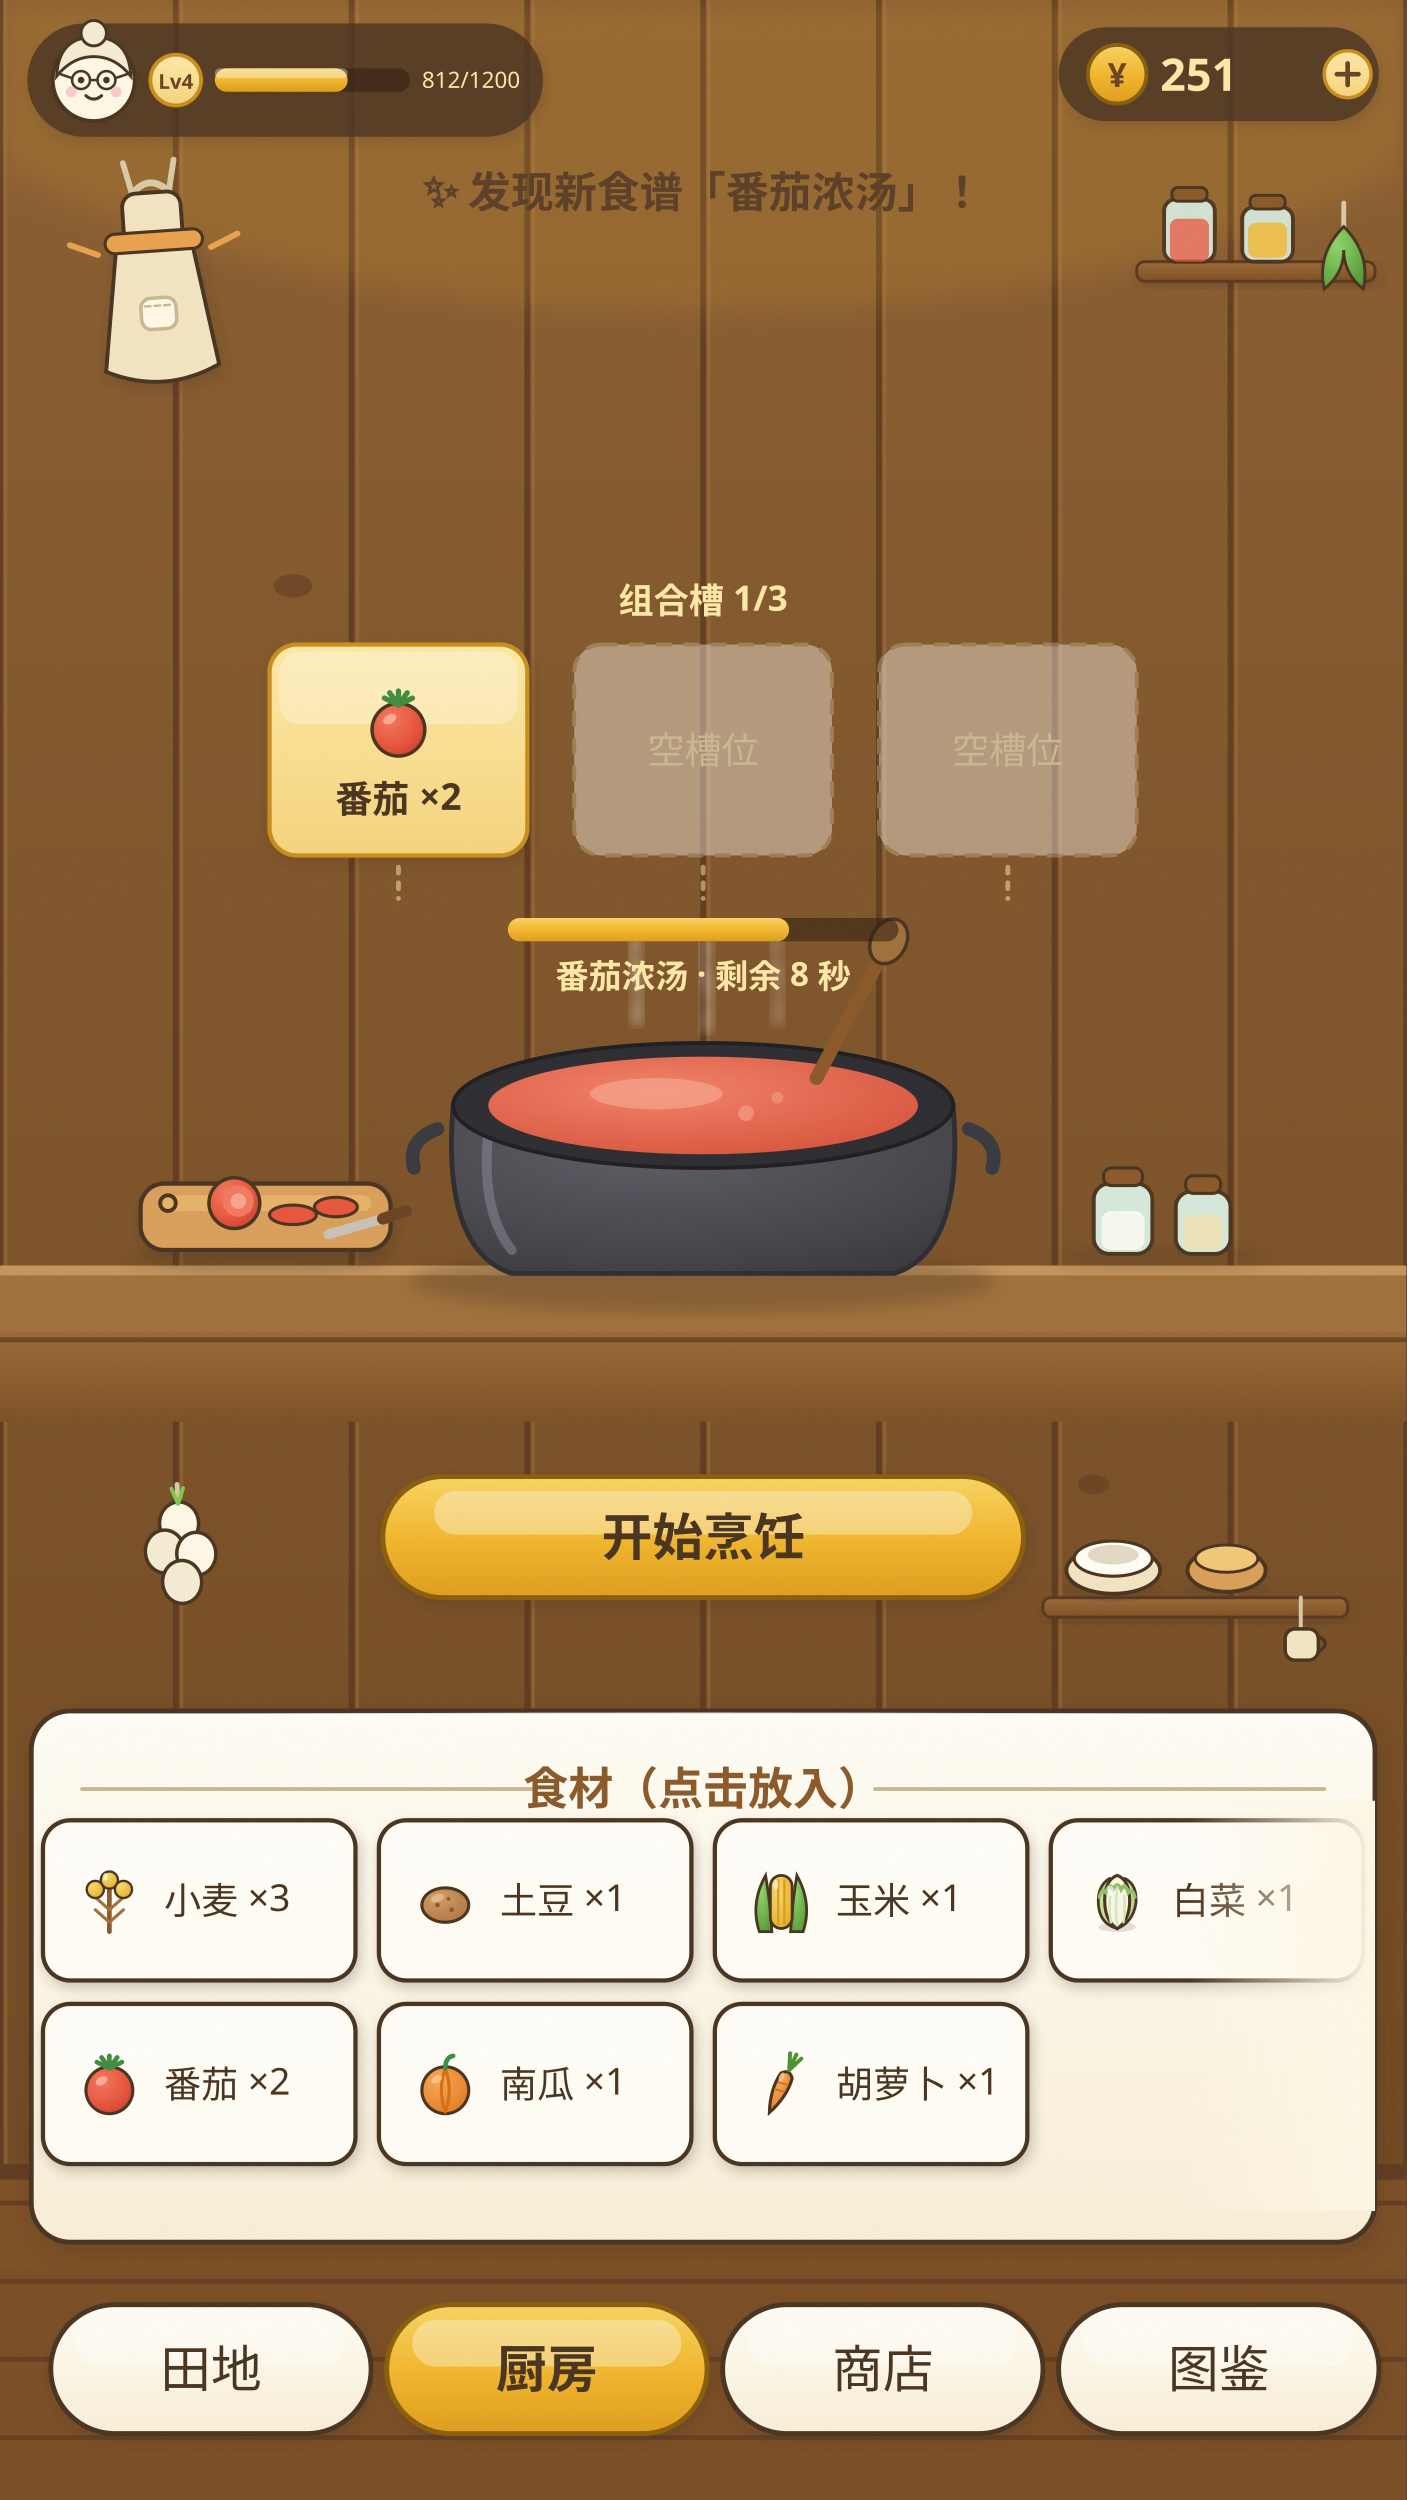
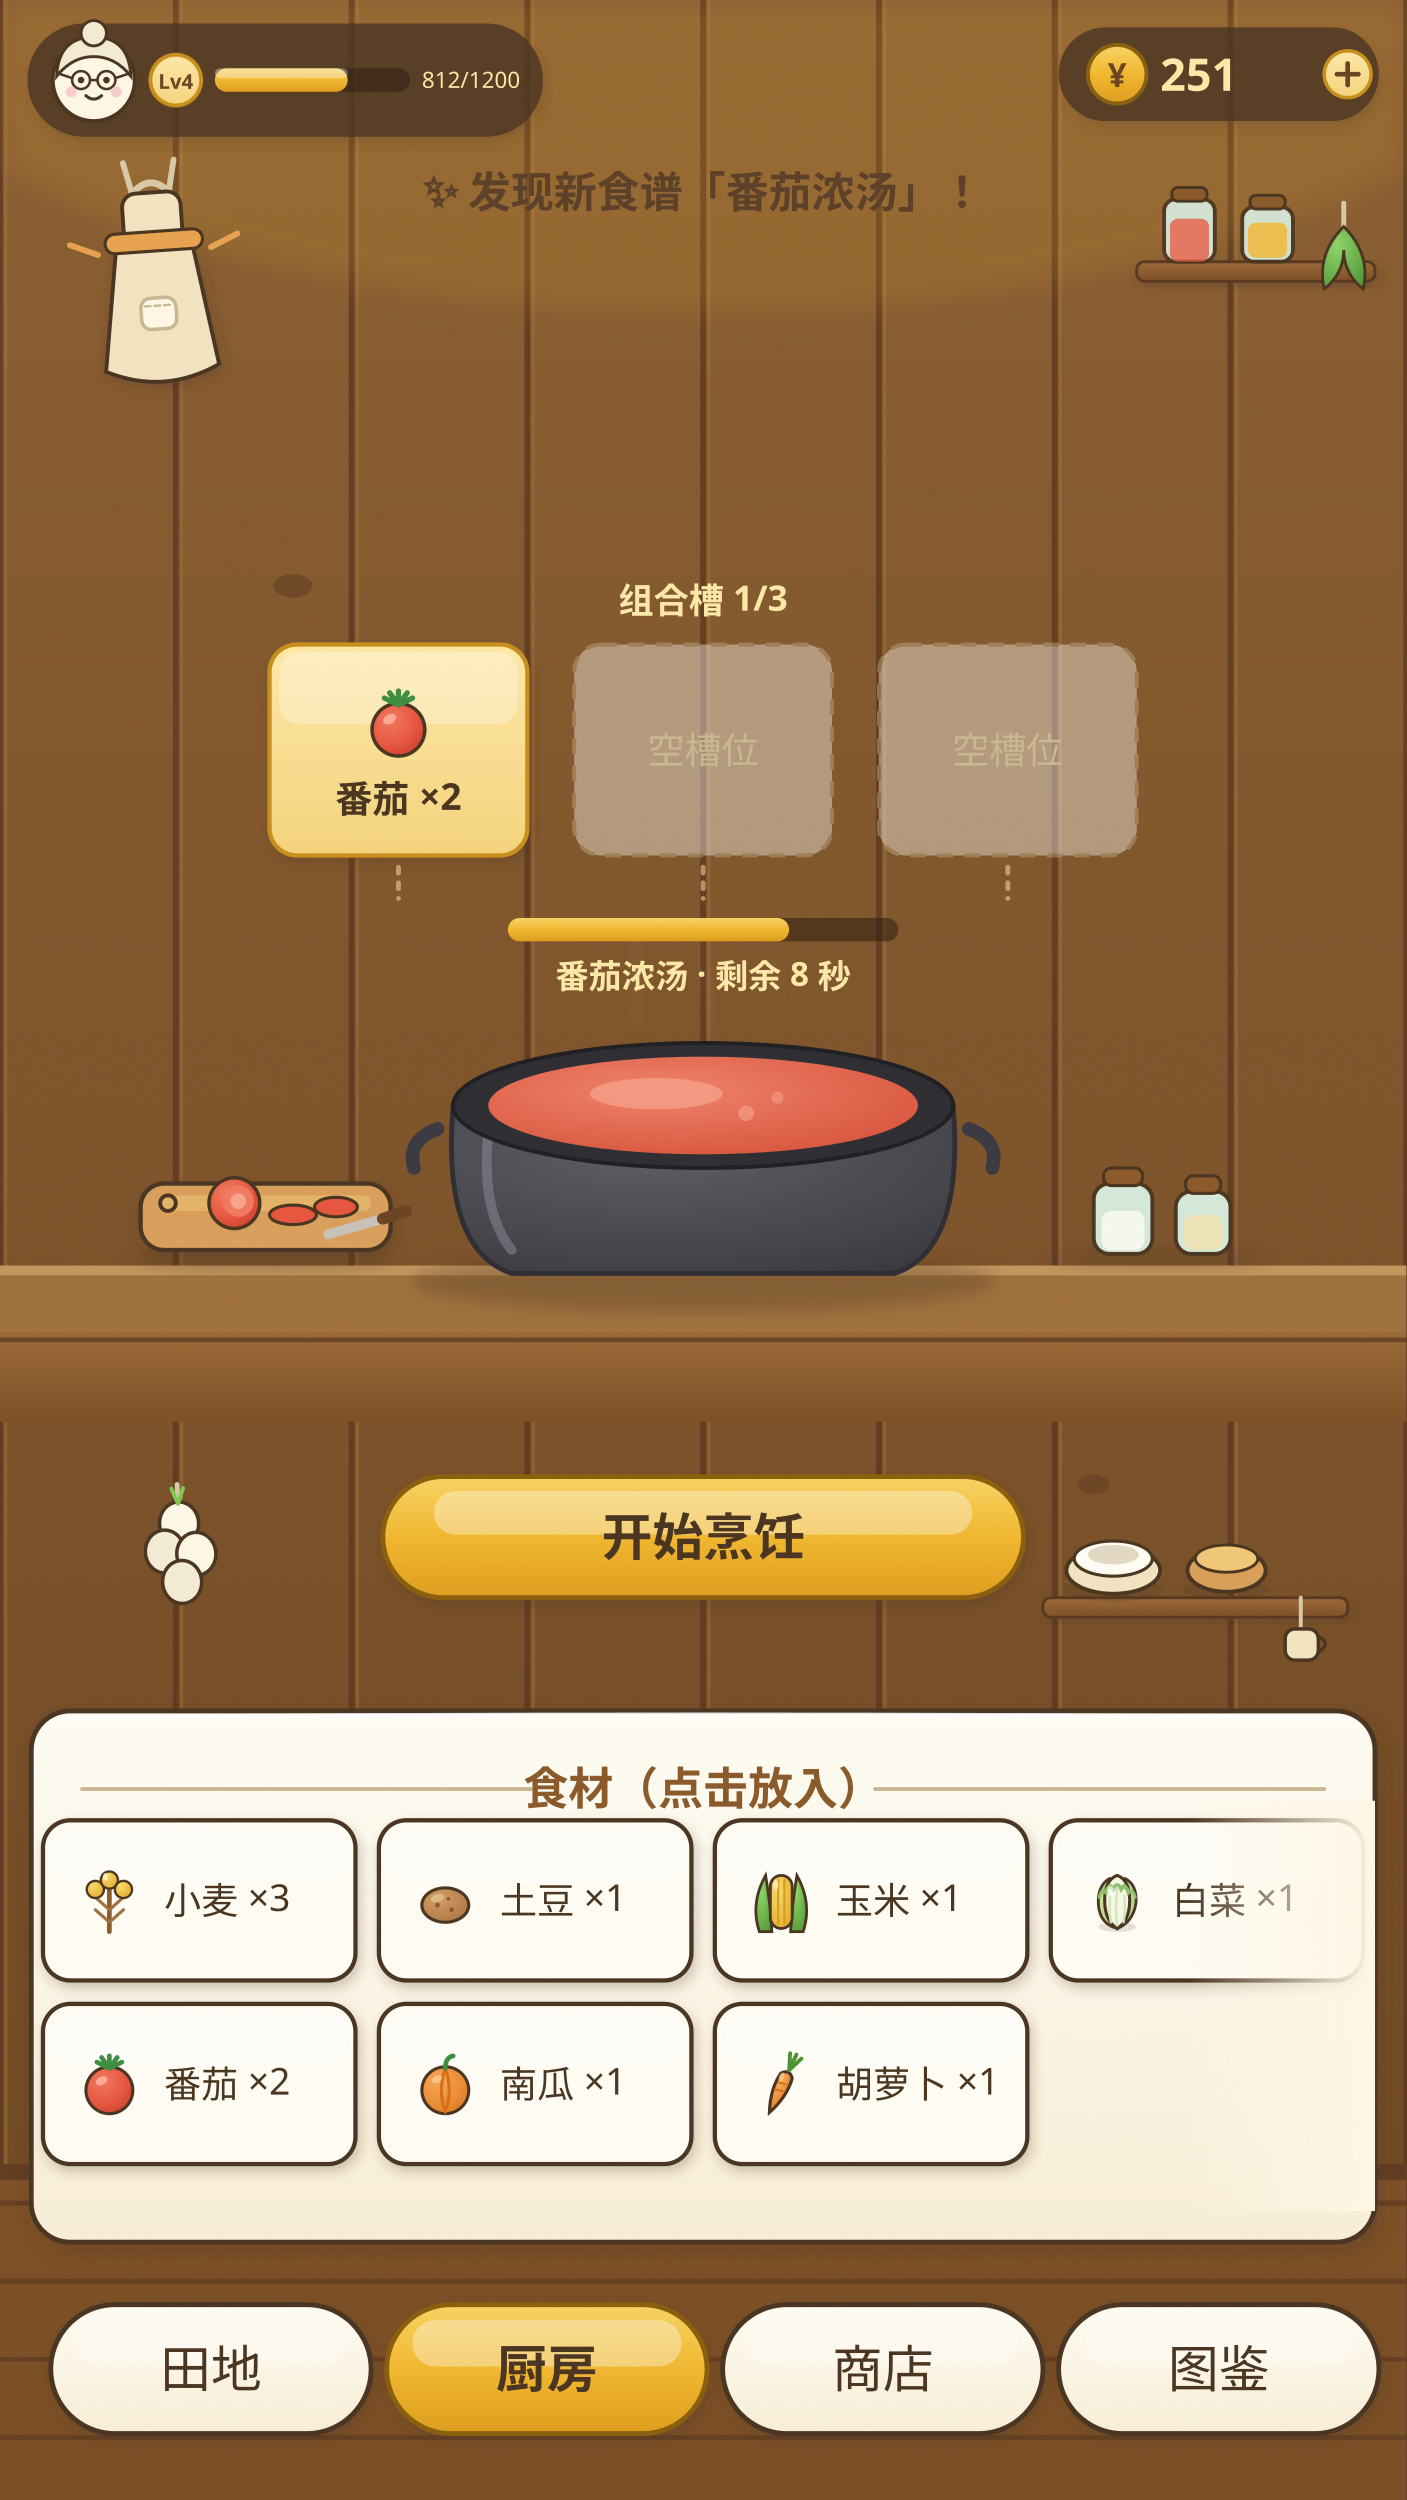
<svg xmlns="http://www.w3.org/2000/svg" width="720" height="1280" viewBox="0 0 720 1280">
  <defs>
    <linearGradient id="sky" x1="0" y1="0" x2="0" y2="1">
      <stop offset="0" stop-color="#9FD3E8" />
      <stop offset="0.55" stop-color="#BEE3D8" />
      <stop offset="1" stop-color="#D9F0E3" />
    </linearGradient>
    <radialGradient id="sun" cx="0.5" cy="0.5" r="0.5">
      <stop offset="0" stop-color="#FFE98A" />
      <stop offset="0.7" stop-color="#FFDF5C" />
      <stop offset="1" stop-color="#FFDF5C" stop-opacity="0" />
    </radialGradient>
    <linearGradient id="hillFar" x1="0" y1="0" x2="0" y2="1">
      <stop offset="0" stop-color="#B5DCA0" />
      <stop offset="1" stop-color="#A3D18B" />
    </linearGradient>
    <linearGradient id="hillNear" x1="0" y1="0" x2="0" y2="1">
      <stop offset="0" stop-color="#8FC96E" />
      <stop offset="1" stop-color="#7CB95A" />
    </linearGradient>
    <linearGradient id="grass" x1="0" y1="0" x2="0" y2="1">
      <stop offset="0" stop-color="#8AD35C" />
      <stop offset="0.4" stop-color="#7EC850" />
      <stop offset="1" stop-color="#6DB544" />
    </linearGradient>
    <linearGradient id="paper" x1="0" y1="0" x2="0" y2="1">
      <stop offset="0" stop-color="#FFFDF5" />
      <stop offset="1" stop-color="#F9EFD8" />
    </linearGradient>
    <linearGradient id="paperDeep" x1="0" y1="0" x2="0" y2="1">
      <stop offset="0" stop-color="#FFF8E7" />
      <stop offset="1" stop-color="#F3E4C2" />
    </linearGradient>
    <linearGradient id="gold" x1="0" y1="0" x2="0" y2="1">
      <stop offset="0" stop-color="#F8D464" />
      <stop offset="0.5" stop-color="#F2B830" />
      <stop offset="1" stop-color="#DF9E1E" />
    </linearGradient>
    <linearGradient id="goldSoft" x1="0" y1="0" x2="0" y2="1">
      <stop offset="0" stop-color="#FFE9A8" />
      <stop offset="1" stop-color="#F5D47E" />
    </linearGradient>
    <linearGradient id="woodV" x1="0" y1="0" x2="0" y2="1">
      <stop offset="0" stop-color="#9C6A38" />
      <stop offset="1" stop-color="#7E5127" />
    </linearGradient>
    <linearGradient id="woodWall" x1="0" y1="0" x2="0" y2="1">
      <stop offset="0" stop-color="#8B5F33" />
      <stop offset="1" stop-color="#6F4822" />
    </linearGradient>
    <linearGradient id="woodSign" x1="0" y1="0" x2="0" y2="1">
      <stop offset="0" stop-color="#A0713D" />
      <stop offset="1" stop-color="#8B5A2B" />
    </linearGradient>
    <linearGradient id="soilBed" x1="0" y1="0" x2="0" y2="1">
      <stop offset="0" stop-color="#A5764E" />
      <stop offset="0.5" stop-color="#96683F" />
      <stop offset="1" stop-color="#7E5636" />
    </linearGradient>
    <radialGradient id="tomatoG" cx="0.35" cy="0.3" r="0.9">
      <stop offset="0" stop-color="#F2795F" />
      <stop offset="0.55" stop-color="#E8563F" />
      <stop offset="1" stop-color="#C23A28" />
    </radialGradient>
    <radialGradient id="goldFruit" cx="0.35" cy="0.3" r="0.9">
      <stop offset="0" stop-color="#F8DA6E" />
      <stop offset="1" stop-color="#E3A81F" />
    </radialGradient>
    <radialGradient id="orangeG" cx="0.35" cy="0.3" r="0.9">
      <stop offset="0" stop-color="#F7A95C" />
      <stop offset="1" stop-color="#E0761A" />
    </radialGradient>
    <radialGradient id="greenG" cx="0.35" cy="0.3" r="0.9">
      <stop offset="0" stop-color="#8FD468" />
      <stop offset="1" stop-color="#4E9433" />
    </radialGradient>
    <radialGradient id="potatoG" cx="0.35" cy="0.3" r="0.9">
      <stop offset="0" stop-color="#D39E66" />
      <stop offset="1" stop-color="#A9713F" />
    </radialGradient>
    <radialGradient id="pinkG" cx="0.35" cy="0.3" r="0.9">
      <stop offset="0" stop-color="#F6BFCB" />
      <stop offset="1" stop-color="#E8557A" />
    </radialGradient>
    <radialGradient id="melonG" cx="0.35" cy="0.3" r="0.9">
      <stop offset="0" stop-color="#57A85C" />
      <stop offset="1" stop-color="#2E7D32" />
    </radialGradient>
    <radialGradient id="cabbageG" cx="0.35" cy="0.3" r="0.9">
      <stop offset="0" stop-color="#E9F2C8" />
      <stop offset="1" stop-color="#9CBF6A" />
    </radialGradient>
    <radialGradient id="mushroomCapG" cx="0.35" cy="0.3" r="0.9">
      <stop offset="0" stop-color="#C8A87E" />
      <stop offset="1" stop-color="#8A6844" />
    </radialGradient>
    <radialGradient id="chiliG" cx="0.35" cy="0.3" r="0.9">
      <stop offset="0" stop-color="#E8604C" />
      <stop offset="1" stop-color="#A03020" />
    </radialGradient>
    <radialGradient id="eggplantG" cx="0.35" cy="0.3" r="0.9">
      <stop offset="0" stop-color="#B98FD6" />
      <stop offset="1" stop-color="#5E3A8E" />
    </radialGradient>
    <radialGradient id="peanutG" cx="0.35" cy="0.3" r="0.9">
      <stop offset="0" stop-color="#F2DBB0" />
      <stop offset="1" stop-color="#B08A4E" />
    </radialGradient>
    <radialGradient id="grapeG" cx="0.35" cy="0.3" r="0.9">
      <stop offset="0" stop-color="#B39CE0" />
      <stop offset="1" stop-color="#5E35B1" />
    </radialGradient>
    <radialGradient id="peachG" cx="0.35" cy="0.3" r="0.9">
      <stop offset="0" stop-color="#FAD9C4" />
      <stop offset="1" stop-color="#F08A6B" />
    </radialGradient>
    <radialGradient id="plateG" cx="0.4" cy="0.3" r="1">
      <stop offset="0" stop-color="#FFFDF8" />
      <stop offset="1" stop-color="#E9DFC9" />
    </radialGradient>
    <radialGradient id="bunG" cx="0.4" cy="0.3" r="1">
      <stop offset="0" stop-color="#FFFDF5" />
      <stop offset="1" stop-color="#EFE0C2" />
    </radialGradient>
    <radialGradient id="breadG" cx="0.35" cy="0.3" r="1">
      <stop offset="0" stop-color="#F0CE8E" />
      <stop offset="1" stop-color="#C98F4E" />
    </radialGradient>
    <radialGradient id="jamG" cx="0.35" cy="0.3" r="1">
      <stop offset="0" stop-color="#F2637F" />
      <stop offset="1" stop-color="#C21847" />
    </radialGradient>
    <radialGradient id="potG" cx="0.4" cy="0.25" r="1.1">
      <stop offset="0" stop-color="#5E5E66" />
      <stop offset="0.6" stop-color="#43434A" />
      <stop offset="1" stop-color="#2E2E33" />
    </radialGradient>
    <radialGradient id="soupG" cx="0.4" cy="0.35" r="0.9">
      <stop offset="0" stop-color="#F2836A" />
      <stop offset="1" stop-color="#D24A33" />
    </radialGradient>
    <linearGradient id="awnRed" x1="0" y1="0" x2="0" y2="1">
      <stop offset="0" stop-color="#EE6B50" />
      <stop offset="1" stop-color="#D24A33" />
    </linearGradient>
    <linearGradient id="awnCream" x1="0" y1="0" x2="0" y2="1">
      <stop offset="0" stop-color="#FFFDF5" />
      <stop offset="1" stop-color="#F3E4C2" />
    </linearGradient>
    <filter id="soft" x="-40%" y="-40%" width="180%" height="180%">
      <feDropShadow dx="3" dy="6" stdDeviation="6" flood-color="#4A3520" flood-opacity="0.28" />
    </filter>
    <filter id="softSm" x="-40%" y="-40%" width="180%" height="180%">
      <feDropShadow dx="1.5" dy="3" stdDeviation="3" flood-color="#4A3520" flood-opacity="0.25" />
    </filter>
    <filter id="blur4">
      <feGaussianBlur stdDeviation="4" />
    </filter>
    <filter id="blur8">
      <feGaussianBlur stdDeviation="8" />
    </filter>
    <filter id="grain">
      <feTurbulence type="fractalNoise" baseFrequency="0.8" numOctaves="2" stitchTiles="stitch" />
      <feColorMatrix type="matrix" values="0 0 0 0 0.29  0 0 0 0 0.21  0 0 0 0 0.13  0 0 0 0.5 0" />
    </filter>
    <filter id="bleed" x="-15%" y="-15%" width="130%" height="130%">
      <feGaussianBlur stdDeviation="2.2" />
    </filter>
    <filter id="wcIcon" x="-12%" y="-12%" width="124%" height="124%">
      <feTurbulence type="fractalNoise" baseFrequency="0.03" numOctaves="3" seed="11" result="wob" />
      <feDisplacementMap in="SourceGraphic" in2="wob" scale="3" xChannelSelector="R" yChannelSelector="G" result="disp" />
      <feTurbulence type="fractalNoise" baseFrequency="0.02" numOctaves="3" seed="5" result="pigL" />
      <feColorMatrix in="pigL" type="matrix" values="0 0 0 0 0 0 0 0 0 0 0 0 0 0 0 1 1 1 0 -0.35" result="pigLA" />
      <feComposite in="disp" in2="pigLA" operator="in" result="blotch1" />
      <feTurbulence type="fractalNoise" baseFrequency="0.35" numOctaves="2" seed="9" result="pigF" />
      <feColorMatrix in="pigF" type="matrix" values="0 0 0 0 0 0 0 0 0 0 0 0 0 0 0 0.12 0.12 0.12 0 0.86" result="pigFA" />
      <feComposite in="blotch1" in2="pigFA" operator="in" result="blotch2" />
      <feMorphology in="blotch2" operator="erode" radius="1.5" result="er" />
      <feComposite in="blotch2" in2="er" operator="out" result="ring" />
      <feFlood flood-color="#3A2415" flood-opacity="0.3" result="poolC" />
      <feComposite in="poolC" in2="ring" operator="in" result="pool" />
      <feMerge>
        <feMergeNode in="blotch2" />
        <feMergeNode in="pool" />
      </feMerge>
    </filter>
    <filter id="wcBg" x="-4%" y="-4%" width="108%" height="108%">
      <feTurbulence type="fractalNoise" baseFrequency="0.007" numOctaves="3" seed="23" result="wob" />
      <feDisplacementMap in="SourceGraphic" in2="wob" scale="4" xChannelSelector="R" yChannelSelector="G" result="disp" />
      <feFlood flood-color="#FFF3D9" result="creamC" />
      <feTurbulence type="fractalNoise" baseFrequency="0.006" numOctaves="3" seed="17" result="washL" />
      <feColorMatrix in="washL" type="matrix" values="0 0 0 0 0 0 0 0 0 0 0 0 0 0 0 0.18 0.18 0.18 0 -0.22" result="washLA" />
      <feComposite in="creamC" in2="washLA" operator="in" result="washL2" />
      <feComposite in="washL2" in2="disp" operator="atop" result="w1" />
      <feFlood flood-color="#6B4423" result="brownC" />
      <feTurbulence type="fractalNoise" baseFrequency="0.01" numOctaves="3" seed="31" result="washD" />
      <feColorMatrix in="washD" type="matrix" values="0 0 0 0 0 0 0 0 0 0 0 0 0 0 0 0.1 0.1 0.1 0 -0.12" result="washDA" />
+       <feComposite in="brownC" in2="washDA" operator="in" result="washD2" />
+       <feComposite in="washD2" in2="w1" operator="atop" />
+     </filter>
+     <filter id="wcBgSoft" x="-4%" y="-4%" width="108%" height="108%">
+       <feTurbulence type="fractalNoise" baseFrequency="0.007" numOctaves="3" seed="23" result="wob" />
+       <feDisplacementMap in="SourceGraphic" in2="wob" scale="4" xChannelSelector="R" yChannelSelector="G" result="disp" />
+       <feFlood flood-color="#FFF3D9" result="creamC" />
+       <feTurbulence type="fractalNoise" baseFrequency="0.006" numOctaves="3" seed="17" result="washL" />
+       <feColorMatrix in="washL" type="matrix" values="0 0 0 0 0 0 0 0 0 0 0 0 0 0 0 0.035 0.035 0.035 0 -0.045" result="washLA" />
+       <feComposite in="creamC" in2="washLA" operator="in" result="washL2" />
+       <feComposite in="washL2" in2="disp" operator="atop" result="w1" />
+       <feFlood flood-color="#6B4423" result="brownC" />
+       <feTurbulence type="fractalNoise" baseFrequency="0.01" numOctaves="3" seed="31" result="washD" />
+       <feColorMatrix in="washD" type="matrix" values="0 0 0 0 0 0 0 0 0 0 0 0 0 0 0 0.05 0.05 0.05 0 -0.06" result="washDA" />
      <feComposite in="brownC" in2="washDA" operator="in" result="washD2" />
      <feComposite in="washD2" in2="w1" operator="atop" />
    </filter>
    <linearGradient id="soilDry" x1="0" y1="0" x2="0.6" y2="1">
      <stop offset="0" stop-color="#CE9C64" />
      <stop offset="0.55" stop-color="#B0824F" />
      <stop offset="1" stop-color="#96683F" />
    </linearGradient>
    <linearGradient id="soilWet" x1="0" y1="0" x2="0.6" y2="1">
      <stop offset="0" stop-color="#8A5F3C" />
      <stop offset="0.55" stop-color="#744C2E" />
      <stop offset="1" stop-color="#5F3D22" />
    </linearGradient>
    <linearGradient id="fadeDown" x1="0" y1="0" x2="0" y2="1">
      <stop offset="0" stop-color="#F3E4C2" stop-opacity="0" />
      <stop offset="1" stop-color="#F3E4C2" />
    </linearGradient>
    <linearGradient id="fadeR" x1="0" y1="0" x2="1" y2="0">
      <stop offset="0" stop-color="#FFF8E7" stop-opacity="0" />
      <stop offset="1" stop-color="#FFF8E7" />
    </linearGradient>
  </defs>
  <rect x="0" y="0" width="720" height="1280" rx="0" fill="#6F4822" stroke="none" stroke-width="0" />
  <rect x="-8" y="-8" width="736" height="1296" rx="0" fill="url(#woodWall)" stroke="none" stroke-width="0" />
  <path d="M0 0 L0 1280" fill="none" stroke="#5A3820" stroke-width="3" stroke-linecap="round" opacity="0.8" />
  <path d="M3 0 L3 1280" fill="none" stroke="#A0713D" stroke-width="1.5" stroke-linecap="round" opacity="0.5" />
  <path d="M90 0 L90 1280" fill="none" stroke="#5A3820" stroke-width="3" stroke-linecap="round" opacity="0.8" />
  <path d="M93 0 L93 1280" fill="none" stroke="#A0713D" stroke-width="1.5" stroke-linecap="round" opacity="0.5" />
  <path d="M180 0 L180 1280" fill="none" stroke="#5A3820" stroke-width="3" stroke-linecap="round" opacity="0.8" />
  <path d="M183 0 L183 1280" fill="none" stroke="#A0713D" stroke-width="1.5" stroke-linecap="round" opacity="0.5" />
  <path d="M270 0 L270 1280" fill="none" stroke="#5A3820" stroke-width="3" stroke-linecap="round" opacity="0.8" />
  <path d="M273 0 L273 1280" fill="none" stroke="#A0713D" stroke-width="1.5" stroke-linecap="round" opacity="0.5" />
  <path d="M360 0 L360 1280" fill="none" stroke="#5A3820" stroke-width="3" stroke-linecap="round" opacity="0.8" />
  <path d="M363 0 L363 1280" fill="none" stroke="#A0713D" stroke-width="1.5" stroke-linecap="round" opacity="0.5" />
  <path d="M450 0 L450 1280" fill="none" stroke="#5A3820" stroke-width="3" stroke-linecap="round" opacity="0.8" />
  <path d="M453 0 L453 1280" fill="none" stroke="#A0713D" stroke-width="1.5" stroke-linecap="round" opacity="0.5" />
  <path d="M540 0 L540 1280" fill="none" stroke="#5A3820" stroke-width="3" stroke-linecap="round" opacity="0.8" />
  <path d="M543 0 L543 1280" fill="none" stroke="#A0713D" stroke-width="1.5" stroke-linecap="round" opacity="0.5" />
  <path d="M630 0 L630 1280" fill="none" stroke="#5A3820" stroke-width="3" stroke-linecap="round" opacity="0.8" />
  <path d="M633 0 L633 1280" fill="none" stroke="#A0713D" stroke-width="1.5" stroke-linecap="round" opacity="0.5" />
  <path d="M720 0 L720 1280" fill="none" stroke="#5A3820" stroke-width="3" stroke-linecap="round" opacity="0.8" />
  <path d="M723 0 L723 1280" fill="none" stroke="#A0713D" stroke-width="1.5" stroke-linecap="round" opacity="0.5" />
  <ellipse cx="150" cy="300" rx="10" ry="6" fill="#5A3820" opacity="0.5" />
  <ellipse cx="560" cy="760" rx="8" ry="5" fill="#5A3820" opacity="0.45" />
  <ellipse cx="360" cy="-60" rx="480" ry="220" fill="#F2B830" opacity="0.14" filter="url(#blur8)" />
  <g transform="translate(58 128) rotate(-4)">
    <path d="M10 -26 Q21 -40 32 -26" fill="none" stroke="#D9C9A8" stroke-width="3.5" stroke-linecap="round" />
    <path d="M12 -26 L8 -44 M30 -26 L34 -44" fill="none" stroke="#D9C9A8" stroke-width="3" stroke-linecap="round" />
    <rect x="6" y="-28" width="30" height="26" rx="7" fill="#F3E4C2" stroke="#4A3520" stroke-width="2" />
    <path d="M2 -4 L40 -4 L50 62 Q21 76 -8 62 Z" fill="#F3E4C2" stroke="#4A3520" stroke-width="2" filter="url(#softSm)" />
    <rect x="-4" y="-8" width="50" height="10" rx="5" fill="#E8A34F" stroke="#4A3520" stroke-width="1.6" />
    <path d="M-8 2 L-22 -4 M50 2 L64 -4" fill="none" stroke="#E8A34F" stroke-width="3" stroke-linecap="round" />
    <rect x="12" y="26" width="18" height="16" rx="5" fill="#FFF8E7" stroke="#C9B891" stroke-width="1.8" />
    <path d="M14 30 L28 30" fill="none" stroke="#C9B891" stroke-width="1.2" stroke-linecap="round" stroke-dasharray="3 2" />
  </g>
  <g transform="translate(596 104)">
    <rect x="-14" y="30" width="122" height="10" rx="4" fill="url(#woodV)" stroke="#5A3820" stroke-width="1.5" filter="url(#softSm)" />
    <rect x="0" y="-2" width="26" height="32" rx="6" fill="#D9F0E3" stroke="#4A3520" stroke-width="2" opacity="0.9" />
    <rect x="3" y="8" width="20" height="22" rx="4" fill="#E8563F" stroke="none" stroke-width="0" opacity="0.75" />
    <rect x="4" y="-8" width="18" height="7" rx="3" fill="#8B5A2B" stroke="#4A3520" stroke-width="1.5" />
    <rect x="40" y="2" width="26" height="28" rx="6" fill="#D9F0E3" stroke="#4A3520" stroke-width="2" opacity="0.9" />
    <rect x="43" y="10" width="20" height="18" rx="4" fill="#F2B830" stroke="none" stroke-width="0" opacity="0.8" />
    <rect x="44" y="-4" width="18" height="7" rx="3" fill="#8B5A2B" stroke="#4A3520" stroke-width="1.5" />
    <path d="M92 0 L92 12" fill="none" stroke="#D9C9A8" stroke-width="2.5" stroke-linecap="round" />
    <path d="M92 12 Q78 26 82 44 Q92 36 92 24 Q92 36 102 44 Q106 26 92 12 Z" fill="url(#greenG)" stroke="#4A3520" stroke-width="1.5" />
  </g>
  <rect x="0" y="648" width="720" height="34" rx="0" fill="#A0713D" stroke="none" stroke-width="0" />
  <rect x="0" y="648" width="720" height="5" rx="0" fill="#C89A62" stroke="none" stroke-width="0" opacity="0.9" />
  <rect x="0" y="682" width="720" height="46" rx="0" fill="url(#woodV)" stroke="none" stroke-width="0" />
  <path d="M0 686 L720 686" fill="none" stroke="#5A3820" stroke-width="2.5" stroke-linecap="round" opacity="0.7" />
  <rect x="0" y="1108" width="720" height="172" rx="0" fill="#7E5127" stroke="none" stroke-width="0" />
  <path d="M0 1128 L720 1128" fill="none" stroke="#5A3820" stroke-width="2.5" stroke-linecap="round" opacity="0.7" />
  <path d="M0 1168 L720 1168" fill="none" stroke="#5A3820" stroke-width="2.5" stroke-linecap="round" opacity="0.7" />
  <path d="M0 1208 L720 1208" fill="none" stroke="#5A3820" stroke-width="2.5" stroke-linecap="round" opacity="0.7" />
  <path d="M0 1248 L720 1248" fill="none" stroke="#5A3820" stroke-width="2.5" stroke-linecap="round" opacity="0.7" />
  <rect x="0" y="1108" width="720" height="8" rx="0" fill="#5A3820" stroke="none" stroke-width="0" opacity="0.8" />
  <g transform="translate(540 792)">
    <rect x="-6" y="26" width="156" height="10" rx="4" fill="url(#woodV)" stroke="#5A3820" stroke-width="1.5" filter="url(#softSm)" />
    <ellipse cx="30" cy="22" rx="26" ry="6" fill="#4A3520" opacity="0.18" />
    <ellipse cx="30" cy="12" rx="24" ry="12" fill="#F3E4C2" stroke="#4A3520" stroke-width="2" />
    <ellipse cx="30" cy="6" rx="20" ry="9" fill="#FFFDF5" stroke="#4A3520" stroke-width="1.6" />
    <ellipse cx="30" cy="4" rx="13" ry="5" fill="#E3D9C4" />
    <ellipse cx="88" cy="22" rx="22" ry="5" fill="#4A3520" opacity="0.18" />
    <ellipse cx="88" cy="12" rx="20" ry="11" fill="#D9A05B" stroke="#4A3520" stroke-width="2" />
    <ellipse cx="88" cy="6" rx="16" ry="7" fill="#F2C878" stroke="#4A3520" stroke-width="1.5" />
    <path d="M126 26 L126 44" fill="none" stroke="#D9C9A8" stroke-width="2" stroke-linecap="round" />
    <rect x="118" y="42" width="17" height="16" rx="5" fill="#F3E4C2" stroke="#4A3520" stroke-width="1.8" />
    <path d="M135 46 q7 3 0 8" fill="none" stroke="#4A3520" stroke-width="1.8" stroke-linecap="round" />
  </g>
  <g transform="translate(92 786) rotate(-3)">
    <path d="M0 -26 L0 -14" fill="none" stroke="#D9C9A8" stroke-width="2.5" stroke-linecap="round" />
    <ellipse cx="0" cy="-6" rx="10" ry="11" fill="#FFF8E7" stroke="#4A3520" stroke-width="1.8" />
    <ellipse cx="-8" cy="8" rx="10" ry="11" fill="#F5ECD4" stroke="#4A3520" stroke-width="1.8" />
    <ellipse cx="8" cy="10" rx="10" ry="11" fill="#FFF8E7" stroke="#4A3520" stroke-width="1.8" />
    <ellipse cx="0" cy="24" rx="10" ry="11" fill="#F5ECD4" stroke="#4A3520" stroke-width="1.8" />
    <path d="M0 -16 L-3 -24 M0 -16 L3 -24" fill="none" stroke="#7EC850" stroke-width="2" stroke-linecap="round" />
  </g>
  <ellipse cx="360" cy="656" rx="150" ry="16" fill="#4A3520" opacity="0.3" filter="url(#blur4)" />
  <path d="M232 566 Q226 640 262 652 L458 652 Q494 640 488 566 Z" fill="url(#potG)" stroke="#2E2E33" stroke-width="2.5" />
  <path d="M250 580 Q246 620 262 640" fill="none" stroke="#8E8E99" stroke-width="5" stroke-linecap="round" opacity="0.5" />
  <path d="M224 578 q-16 6 -12 20 M496 578 q16 6 12 20" fill="none" stroke="#3A3A41" stroke-width="7" stroke-linecap="round" />
  <ellipse cx="360" cy="566" rx="128" ry="32" fill="#2E2E33" stroke="#1F1F23" stroke-width="2" />
  <ellipse cx="360" cy="566" rx="110" ry="25" fill="url(#soupG)" />
  <ellipse cx="336" cy="560" rx="34" ry="8" fill="#F8A58E" opacity="0.7" />
  <circle cx="382" cy="570" r="4" fill="#F8A58E" opacity="0.6" />
  <circle cx="398" cy="562" r="3" fill="#F8A58E" opacity="0.5" />
-   <path d="M326 522 q7 -12 0 -24 q-7 -10 0 -20" fill="none" stroke="#FFFFFF" stroke-width="5" stroke-linecap="round" opacity="0.65" filter="url(#blur4)" />
-   <path d="M362 526 q7 -12 0 -24 q-7 -10 0 -20" fill="none" stroke="#FFFFFF" stroke-width="5" stroke-linecap="round" opacity="0.55" filter="url(#blur4)" />
-   <path d="M398 522 q7 -12 0 -24 q-7 -10 0 -20" fill="none" stroke="#FFFFFF" stroke-width="5" stroke-linecap="round" opacity="0.45" filter="url(#blur4)" />
-   <path d="M418 552 L452 488" fill="none" stroke="#8B5A2B" stroke-width="7" stroke-linecap="round" />
-   <ellipse cx="455" cy="482" rx="9" ry="12" fill="#A0713D" stroke="#4A3520" stroke-width="1.8" transform="rotate(28 455 482)" />
+   <path d="M326 522 q7 -12 0 -24 q-7 -10 0 -20" fill="none" stroke="#FFFFFF" stroke-width="3" stroke-linecap="round" opacity="0.12" filter="url(#blur4)" />
+   <path d="M362 526 q7 -12 0 -24 q-7 -10 0 -20" fill="none" stroke="#FFFFFF" stroke-width="3" stroke-linecap="round" opacity="0.09" filter="url(#blur4)" />
+   <path d="M398 522 q7 -12 0 -24 q-7 -10 0 -20" fill="none" stroke="#FFFFFF" stroke-width="3" stroke-linecap="round" opacity="0.06" filter="url(#blur4)" />
  <g transform="translate(72 598)">
    <ellipse cx="62" cy="46" rx="68" ry="8" fill="#4A3520" opacity="0.22" filter="url(#blur4)" />
    <rect x="0" y="8" width="128" height="34" rx="12" fill="#D9A05B" stroke="#4A3520" stroke-width="2.2" filter="url(#softSm)" />
    <rect x="10" y="14" width="108" height="8" rx="4" fill="#F2C878" stroke="none" stroke-width="0" opacity="0.5" />
    <circle cx="14" cy="18" r="4" fill="none" stroke="#4A3520" stroke-width="2" />
    <circle cx="48" cy="18" r="13" fill="url(#tomatoG)" stroke="#4A3520" stroke-width="1.8" />
    <circle cx="50" cy="17" r="8" fill="#F2795F" />
    <circle cx="50" cy="17" r="4" fill="#F8A58E" />
    <ellipse cx="78" cy="24" rx="12" ry="5" fill="#E8563F" stroke="#4A3520" stroke-width="1.6" />
    <ellipse cx="100" cy="20" rx="11" ry="5" fill="#E8563F" stroke="#4A3520" stroke-width="1.6" />
    <path d="M96 34 L124 26" fill="none" stroke="#C9C2B8" stroke-width="5" stroke-linecap="round" />
    <path d="M124 26 L136 22" fill="none" stroke="#6B4423" stroke-width="6" stroke-linecap="round" />
  </g>
  <g transform="translate(560 596)">
    <ellipse cx="34" cy="48" rx="56" ry="7" fill="#4A3520" opacity="0.2" filter="url(#blur4)" />
    <rect x="0" y="10" width="30" height="36" rx="8" fill="#D9F0E3" stroke="#4A3520" stroke-width="2" opacity="0.95" />
    <rect x="4" y="24" width="22" height="20" rx="5" fill="#FFFDF5" stroke="none" stroke-width="0" opacity="0.8" />
    <rect x="5" y="2" width="20" height="9" rx="4" fill="#8B5A2B" stroke="#4A3520" stroke-width="1.6" />
    <rect x="42" y="14" width="28" height="32" rx="8" fill="#D9F0E3" stroke="#4A3520" stroke-width="2" opacity="0.95" />
    <rect x="46" y="26" width="20" height="18" rx="5" fill="#F2E3B3" stroke="none" stroke-width="0" opacity="0.85" />
    <rect x="47" y="6" width="18" height="9" rx="4" fill="#8B5A2B" stroke="#4A3520" stroke-width="1.6" />
  </g>
  <rect x="14" y="12" width="264" height="58" rx="29" fill="#4A3520" stroke="none" stroke-width="0" opacity="0.82" filter="url(#softSm)" />
  <g>
    <circle cx="48" cy="41" r="21" fill="#FFF8E7" stroke="#4A3520" stroke-width="2" />
    <path d="M29 39 Q30 19 48 19 Q66 19 67 39 Q59 29 48 29 Q37 29 29 39 Z" fill="#F5ECD4" stroke="#4A3520" stroke-width="1.5" />
    <circle cx="48" cy="17" r="6.5" fill="#F5ECD4" stroke="#4A3520" stroke-width="1.5" />
    <circle cx="41.5" cy="41" r="4.6" fill="none" stroke="#4A3520" stroke-width="1.3" />
    <circle cx="54.5" cy="41" r="4.6" fill="none" stroke="#4A3520" stroke-width="1.3" />
    <path d="M46.1 41 L49.9 41 M36.9 40 L31 38 M59.1 40 L65 38" fill="none" stroke="#4A3520" stroke-width="1.3" stroke-linecap="round" />
    <circle cx="41.5" cy="41" r="1.7" fill="#4A3520" />
    <circle cx="54.5" cy="41" r="1.7" fill="#4A3520" />
    <path d="M44 49 Q48 52.5 52 49" fill="none" stroke="#4A3520" stroke-width="1.6" stroke-linecap="round" />
    <circle cx="36.5" cy="47" r="2.8" fill="#F4A7B9" opacity="0.55" />
    <circle cx="59.5" cy="47" r="2.8" fill="#F4A7B9" opacity="0.55" />
  </g>
  <circle cx="90" cy="41" r="13" fill="url(#goldSoft)" stroke="#C98F1B" stroke-width="2" />
  <text x="90" y="45.5" font-family="'PingFang SC','Microsoft YaHei',sans-serif" font-size="10.5" fill="#6B4423" font-weight="bold" text-anchor="middle" opacity="1">Lv4</text>
  <rect x="110" y="35" width="100" height="12" rx="6" fill="#2E1D0E" stroke="none" stroke-width="0" opacity="0.55" />
  <rect x="110" y="35" width="68" height="12" rx="6" fill="url(#gold)" stroke="none" stroke-width="0" />
  <rect x="110" y="35" width="68" height="5" rx="2.5" fill="#FFFFFF" stroke="none" stroke-width="0" opacity="0.35" />
  <text x="216" y="45" font-family="'PingFang SC','Microsoft YaHei',sans-serif" font-size="11.5" fill="#FFE9A8" font-weight="normal" text-anchor="start" opacity="1">812/1200</text>
  <rect x="542" y="14" width="164" height="48" rx="24" fill="#4A3520" stroke="none" stroke-width="0" opacity="0.82" filter="url(#softSm)" />
  <circle cx="572" cy="38" r="15" fill="url(#gold)" stroke="#8A5F10" stroke-width="2" />
  <text x="572" y="44.5" font-family="'PingFang SC','Microsoft YaHei',sans-serif" font-size="17" fill="#6B4423" font-weight="bold" text-anchor="middle" opacity="1">¥</text>
  <text x="594" y="46.5" font-family="'PingFang SC','Microsoft YaHei',sans-serif" font-size="23" fill="#FFE9A8" font-weight="bold" text-anchor="start" opacity="1">251</text>
  <circle cx="690" cy="38" r="12" fill="url(#goldSoft)" stroke="#C98F1B" stroke-width="1.8" />
  <path d="M690 32.5 L690 43.5 M684.5 38 L695.5 38" fill="none" stroke="#6B4423" stroke-width="2.4" stroke-linecap="round" />
  <text x="360" y="106" font-family="'PingFang SC','Microsoft YaHei',sans-serif" font-size="22" fill="#5C4028" font-weight="bold" text-anchor="middle" opacity="1">✨ 发现新食谱「番茄浓汤」！</text>
  <text x="360" y="314" font-family="'PingFang SC','Microsoft YaHei',sans-serif" font-size="18" fill="#FFE9A8" font-weight="bold" text-anchor="middle" opacity="1">组合槽 1/3</text>
  <rect x="138" y="330" width="132" height="108" rx="14" fill="url(#goldSoft)" stroke="#C98F1B" stroke-width="2.2" filter="url(#softSm)" />
  <rect x="143" y="334" width="122" height="36.72" rx="10" fill="#FFFFFF" stroke="none" stroke-width="0" opacity="0.3" />
  <g transform="translate(182.4,348.4) scale(0.9)">
    <circle cx="24" cy="28" r="15" fill="url(#tomatoG)" stroke="#4A3520" stroke-width="2" />
    <ellipse cx="19" cy="22" rx="4" ry="2.6" fill="#FFB3A0" opacity="0.85" transform="rotate(-30 19 22)" />
    <path d="M24 14 L19 7 M24 14 L29 7 M24 14 L24 6 M24 14 L16 10 M24 14 L32 10" fill="none" stroke="#3E8E41" stroke-width="3" stroke-linecap="round" />
  </g>
  <text x="204" y="416" font-family="'PingFang SC','Microsoft YaHei',sans-serif" font-size="19" fill="#4A3520" font-weight="bold" text-anchor="middle" opacity="1">番茄 ×2</text>
  <path d="M204 444 L204 460" fill="none" stroke="#FFE9A8" stroke-width="2.5" stroke-linecap="round" opacity="0.5" stroke-dasharray="3 5" />
  <rect x="294" y="330" width="132" height="108" rx="14" fill="#FFFDF5" stroke="#C9B891" stroke-width="2" opacity="0.4" stroke-dasharray="8 6" />
  <text x="360" y="391" font-family="'PingFang SC','Microsoft YaHei',sans-serif" font-size="19" fill="#C9B891" font-weight="normal" text-anchor="middle" opacity="1">空槽位</text>
  <path d="M360 444 L360 460" fill="none" stroke="#FFE9A8" stroke-width="2.5" stroke-linecap="round" opacity="0.5" stroke-dasharray="3 5" />
  <rect x="450" y="330" width="132" height="108" rx="14" fill="#FFFDF5" stroke="#C9B891" stroke-width="2" opacity="0.4" stroke-dasharray="8 6" />
  <text x="516" y="391" font-family="'PingFang SC','Microsoft YaHei',sans-serif" font-size="19" fill="#C9B891" font-weight="normal" text-anchor="middle" opacity="1">空槽位</text>
  <path d="M516 444 L516 460" fill="none" stroke="#FFE9A8" stroke-width="2.5" stroke-linecap="round" opacity="0.5" stroke-dasharray="3 5" />
  <rect x="260" y="470" width="200" height="12" rx="6" fill="#2E1D0E" stroke="none" stroke-width="0" opacity="0.55" />
  <rect x="260" y="470" width="144" height="12" rx="6" fill="url(#gold)" stroke="none" stroke-width="0" />
  <text x="360" y="506" font-family="'PingFang SC','Microsoft YaHei',sans-serif" font-size="17" fill="#FFE9A8" font-weight="bold" text-anchor="middle" opacity="1">番茄浓汤 · 剩余 8 秒</text>
  <rect x="196" y="756" width="328" height="62" rx="31" fill="url(#gold)" stroke="#8A5F10" stroke-width="2.5" filter="url(#softSm)" />
  <rect x="222.24" y="763.44" width="275.52" height="22.32" rx="11.16" fill="#FFFFFF" stroke="none" stroke-width="0" opacity="0.35" />
  <text x="360" y="796.36" font-family="'PingFang SC','Microsoft YaHei',sans-serif" font-size="26" fill="#4A3520" font-weight="bold" text-anchor="middle" opacity="1">开始烹饪</text>
  <rect x="16" y="876" width="688" height="272" rx="20" fill="url(#paper)" stroke="#4A3520" stroke-width="2.5" filter="url(#soft)" />
  <path d="M34 879.5 Q360 876.5 686 879.5" fill="none" stroke="#FFFFFF" stroke-width="2.5" stroke-linecap="round" opacity="0.7" />
  <path d="M42 916 L272 916 M448 916 L678 916" fill="none" stroke="#C9B891" stroke-width="2" stroke-linecap="round" />
  <text x="360" y="924" font-family="'PingFang SC','Microsoft YaHei',sans-serif" font-size="23" fill="#8B5A2B" font-weight="bold" text-anchor="middle" opacity="1">食材（点击放入）</text>
  <rect x="22" y="932" width="160" height="82" rx="14" fill="#FFFDF5" stroke="#4A3520" stroke-width="2.2" filter="url(#softSm)" />
  <rect x="27" y="936" width="150" height="27.88" rx="10" fill="#FFFFFF" stroke="none" stroke-width="0" opacity="0.55" />
  <g transform="translate(36.8,953.8) scale(0.8)">
    <path d="M24 44 L24 14" fill="none" stroke="#8B5A2B" stroke-width="3" stroke-linecap="round" />
    <path d="M24 30 L15 22 M24 30 L33 22 M24 38 L15 30 M24 38 L33 30" fill="none" stroke="#A0713D" stroke-width="2" stroke-linecap="round" />
    <circle cx="15" cy="17" r="5.5" fill="url(#goldFruit)" stroke="#4A3520" stroke-width="1.5" />
    <circle cx="24" cy="11" r="5.5" fill="url(#goldFruit)" stroke="#4A3520" stroke-width="1.5" />
    <circle cx="33" cy="17" r="5.5" fill="url(#goldFruit)" stroke="#4A3520" stroke-width="1.5" />
    <ellipse cx="21.5" cy="9" rx="1.6" ry="2.4" fill="#FFF3C4" opacity="0.9" />
  </g>
  <text x="84" y="980" font-family="'PingFang SC','Microsoft YaHei',sans-serif" font-size="19" fill="#4A3520" font-weight="normal" text-anchor="start" opacity="1">小麦 ×3</text>
  <rect x="22" y="1026" width="160" height="82" rx="14" fill="#FFFDF5" stroke="#4A3520" stroke-width="2.2" filter="url(#softSm)" />
  <rect x="27" y="1030" width="150" height="27.88" rx="10" fill="#FFFFFF" stroke="none" stroke-width="0" opacity="0.55" />
  <g transform="translate(36.8,1047.8) scale(0.8)">
    <circle cx="24" cy="28" r="15" fill="url(#tomatoG)" stroke="#4A3520" stroke-width="2" />
    <ellipse cx="19" cy="22" rx="4" ry="2.6" fill="#FFB3A0" opacity="0.85" transform="rotate(-30 19 22)" />
    <path d="M24 14 L19 7 M24 14 L29 7 M24 14 L24 6 M24 14 L16 10 M24 14 L32 10" fill="none" stroke="#3E8E41" stroke-width="3" stroke-linecap="round" />
  </g>
  <text x="84" y="1074" font-family="'PingFang SC','Microsoft YaHei',sans-serif" font-size="19" fill="#4A3520" font-weight="normal" text-anchor="start" opacity="1">番茄 ×2</text>
  <rect x="194" y="932" width="160" height="82" rx="14" fill="#FFFDF5" stroke="#4A3520" stroke-width="2.2" filter="url(#softSm)" />
  <rect x="199" y="936" width="150" height="27.88" rx="10" fill="#FFFFFF" stroke="none" stroke-width="0" opacity="0.55" />
  <g transform="translate(208.8,953.8) scale(0.8)">
    <ellipse cx="24" cy="27" rx="15" ry="11" fill="url(#potatoG)" stroke="#4A3520" stroke-width="2" />
    <ellipse cx="19" cy="22.5" rx="4.5" ry="2.4" fill="#E8C49A" opacity="0.7" transform="rotate(-18 19 22.5)" />
    <circle cx="19" cy="27" r="1.5" fill="#8B5A2B" />
    <circle cx="28" cy="30" r="1.5" fill="#8B5A2B" />
    <circle cx="26" cy="23" r="1.2" fill="#8B5A2B" />
  </g>
  <text x="256" y="980" font-family="'PingFang SC','Microsoft YaHei',sans-serif" font-size="19" fill="#4A3520" font-weight="normal" text-anchor="start" opacity="1">土豆 ×1</text>
  <rect x="194" y="1026" width="160" height="82" rx="14" fill="#FFFDF5" stroke="#4A3520" stroke-width="2.2" filter="url(#softSm)" />
  <rect x="199" y="1030" width="150" height="27.88" rx="10" fill="#FFFFFF" stroke="none" stroke-width="0" opacity="0.55" />
  <g transform="translate(208.8,1047.8) scale(0.8)">
    <circle cx="24" cy="28" r="15" fill="url(#orangeG)" stroke="#4A3520" stroke-width="2" />
    <path d="M24 14 Q19 28 24 42 M24 14 Q29 28 24 42" fill="none" stroke="#D96F10" stroke-width="2" stroke-linecap="round" />
    <ellipse cx="18.5" cy="21" rx="3.5" ry="2.2" fill="#FCCB8E" opacity="0.8" transform="rotate(-28 18.5 21)" />
    <path d="M24 14 Q24 7 29 6" fill="none" stroke="#3E8E41" stroke-width="3" stroke-linecap="round" />
  </g>
  <text x="256" y="1074" font-family="'PingFang SC','Microsoft YaHei',sans-serif" font-size="19" fill="#4A3520" font-weight="normal" text-anchor="start" opacity="1">南瓜 ×1</text>
  <rect x="366" y="932" width="160" height="82" rx="14" fill="#FFFDF5" stroke="#4A3520" stroke-width="2.2" filter="url(#softSm)" />
  <rect x="371" y="936" width="150" height="27.88" rx="10" fill="#FFFFFF" stroke="none" stroke-width="0" opacity="0.55" />
  <g transform="translate(380.8,953.8) scale(0.8)">
    <path d="M10 44 Q4 26 14 8 Q17 26 18 44 Z" fill="url(#greenG)" stroke="#4A3520" stroke-width="1.8" />
    <path d="M38 44 Q44 26 34 8 Q31 26 30 44 Z" fill="url(#greenG)" stroke="#4A3520" stroke-width="1.8" />
    <rect x="17" y="8" width="14" height="34" rx="7" fill="url(#goldFruit)" stroke="#4A3520" stroke-width="1.8" />
    <path d="M22 11 L22 39 M26 11 L26 39" fill="none" stroke="#D9A020" stroke-width="1.5" stroke-linecap="round" />
    <ellipse cx="20.5" cy="14" rx="1.6" ry="3.5" fill="#FFF3C4" opacity="0.8" />
  </g>
  <text x="428" y="980" font-family="'PingFang SC','Microsoft YaHei',sans-serif" font-size="19" fill="#4A3520" font-weight="normal" text-anchor="start" opacity="1">玉米 ×1</text>
  <rect x="366" y="1026" width="160" height="82" rx="14" fill="#FFFDF5" stroke="#4A3520" stroke-width="2.2" filter="url(#softSm)" />
  <rect x="371" y="1030" width="150" height="27.88" rx="10" fill="#FFFFFF" stroke="none" stroke-width="0" opacity="0.55" />
  <g transform="translate(380.8,1047.8) scale(0.8)">
    <g transform="rotate(25 24 26)">
      <path d="M24 44 Q18 30 20 18 Q24 13 28 18 Q30 30 24 44 Z" fill="url(#orangeG)" stroke="#4A3520" stroke-width="2" />
      <path d="M24 14 L20 4 M24 14 L24 3 M24 14 L28 4" fill="none" stroke="#4E9433" stroke-width="2.5" stroke-linecap="round" />
      <path d="M21.5 24 L26.5 23 M21 29 L26 28" fill="none" stroke="#D96F10" stroke-width="1.3" stroke-linecap="round" />
      <ellipse cx="21.5" cy="20" rx="1.6" ry="3" fill="#FCCB8E" opacity="0.8" />
    </g>
  </g>
  <text x="428" y="1074" font-family="'PingFang SC','Microsoft YaHei',sans-serif" font-size="19" fill="#4A3520" font-weight="normal" text-anchor="start" opacity="1">胡萝卜 ×1</text>
  <rect x="538" y="932" width="160" height="82" rx="14" fill="#FFFDF5" stroke="#4A3520" stroke-width="2.2" filter="url(#softSm)" />
  <rect x="543" y="936" width="150" height="27.88" rx="10" fill="#FFFFFF" stroke="none" stroke-width="0" opacity="0.55" />
  <g transform="translate(552.8,953.8) scale(0.8)">
    <ellipse cx="24" cy="41" rx="12" ry="3.2" fill="#4A3520" opacity="0.14" />
    <path d="M24 42 Q34 38 36 26 Q37 14 29 10 Q25 12 24 20 Z" fill="url(#cabbageG)" stroke="#4A3520" stroke-width="1.8" />
    <path d="M24 42 Q13 39 12 27 Q11 15 19 10 Q23 12 24 20 Z" fill="#C9DE9A" stroke="#4A3520" stroke-width="1.8" />
    <path d="M24 42 Q16 37 16 24 Q16 11 24 8 Q32 11 32 24 Q32 37 24 42 Z" fill="#F5F9E4" stroke="#4A3520" stroke-width="2" />
    <path d="M12.5 22 Q14.5 15 17 19 Q19 12 21 16" fill="none" stroke="#8FBF6A" stroke-width="2" stroke-linecap="round" />
    <path d="M35.5 22 Q33.5 15 31 19 Q29 12 27 16" fill="none" stroke="#8FBF6A" stroke-width="2" stroke-linecap="round" />
    <path d="M16.5 19 Q19 13 21.5 17 Q24 11 26.5 17 Q29 13 31.5 19" fill="none" stroke="#8FBF6A" stroke-width="2.2" stroke-linecap="round" />
    <path d="M24 40 Q22.5 30 24 16 M20 38 Q18.5 30 19.5 21 M28 38 Q29.5 30 28.5 21" fill="none" stroke="#D9E5BC" stroke-width="1.6" stroke-linecap="round" />
    <ellipse cx="20" cy="18" rx="2.4" ry="3.4" fill="#FFFFFF" opacity="0.6" transform="rotate(-18 20 18)" />
  </g>
  <text x="600" y="980" font-family="'PingFang SC','Microsoft YaHei',sans-serif" font-size="19" fill="#4A3520" font-weight="normal" text-anchor="start" opacity="1">白菜 ×1</text>
  <rect x="608" y="922" width="96" height="210" rx="0" fill="url(#fadeR)" stroke="none" stroke-width="0" />
  <rect x="0" y="1162" width="720" height="118" rx="0" fill="#6B4423" stroke="none" stroke-width="0" opacity="0.16" />
  <rect x="26" y="1180" width="164" height="66" rx="33" fill="url(#paper)" stroke="#4A3520" stroke-width="2.5" filter="url(#softSm)" />
  <rect x="39.12" y="1187.92" width="137.76" height="23.76" rx="11.88" fill="#FFFFFF" stroke="none" stroke-width="0" opacity="0.35" />
  <text x="108" y="1222.36" font-family="'PingFang SC','Microsoft YaHei',sans-serif" font-size="26" fill="#4A3520" font-weight="normal" text-anchor="middle" opacity="1">田地</text>
  <rect x="198" y="1180" width="164" height="66" rx="33" fill="url(#gold)" stroke="#8A5F10" stroke-width="2.5" filter="url(#softSm)" />
  <rect x="211.12" y="1187.92" width="137.76" height="23.76" rx="11.88" fill="#FFFFFF" stroke="none" stroke-width="0" opacity="0.35" />
  <text x="280" y="1222.36" font-family="'PingFang SC','Microsoft YaHei',sans-serif" font-size="26" fill="#4A3520" font-weight="bold" text-anchor="middle" opacity="1">厨房</text>
  <rect x="370" y="1180" width="164" height="66" rx="33" fill="url(#paper)" stroke="#4A3520" stroke-width="2.5" filter="url(#softSm)" />
  <rect x="383.12" y="1187.92" width="137.76" height="23.76" rx="11.88" fill="#FFFFFF" stroke="none" stroke-width="0" opacity="0.35" />
  <text x="452" y="1222.36" font-family="'PingFang SC','Microsoft YaHei',sans-serif" font-size="26" fill="#4A3520" font-weight="normal" text-anchor="middle" opacity="1">商店</text>
  <rect x="542" y="1180" width="164" height="66" rx="33" fill="url(#paper)" stroke="#4A3520" stroke-width="2.5" filter="url(#softSm)" />
  <rect x="555.12" y="1187.92" width="137.76" height="23.76" rx="11.88" fill="#FFFFFF" stroke="none" stroke-width="0" opacity="0.35" />
  <text x="624" y="1222.36" font-family="'PingFang SC','Microsoft YaHei',sans-serif" font-size="26" fill="#4A3520" font-weight="normal" text-anchor="middle" opacity="1">图鉴</text>
  <rect x="0" y="0" width="720" height="1280" filter="url(#grain)" opacity="0.06" />
</svg>
